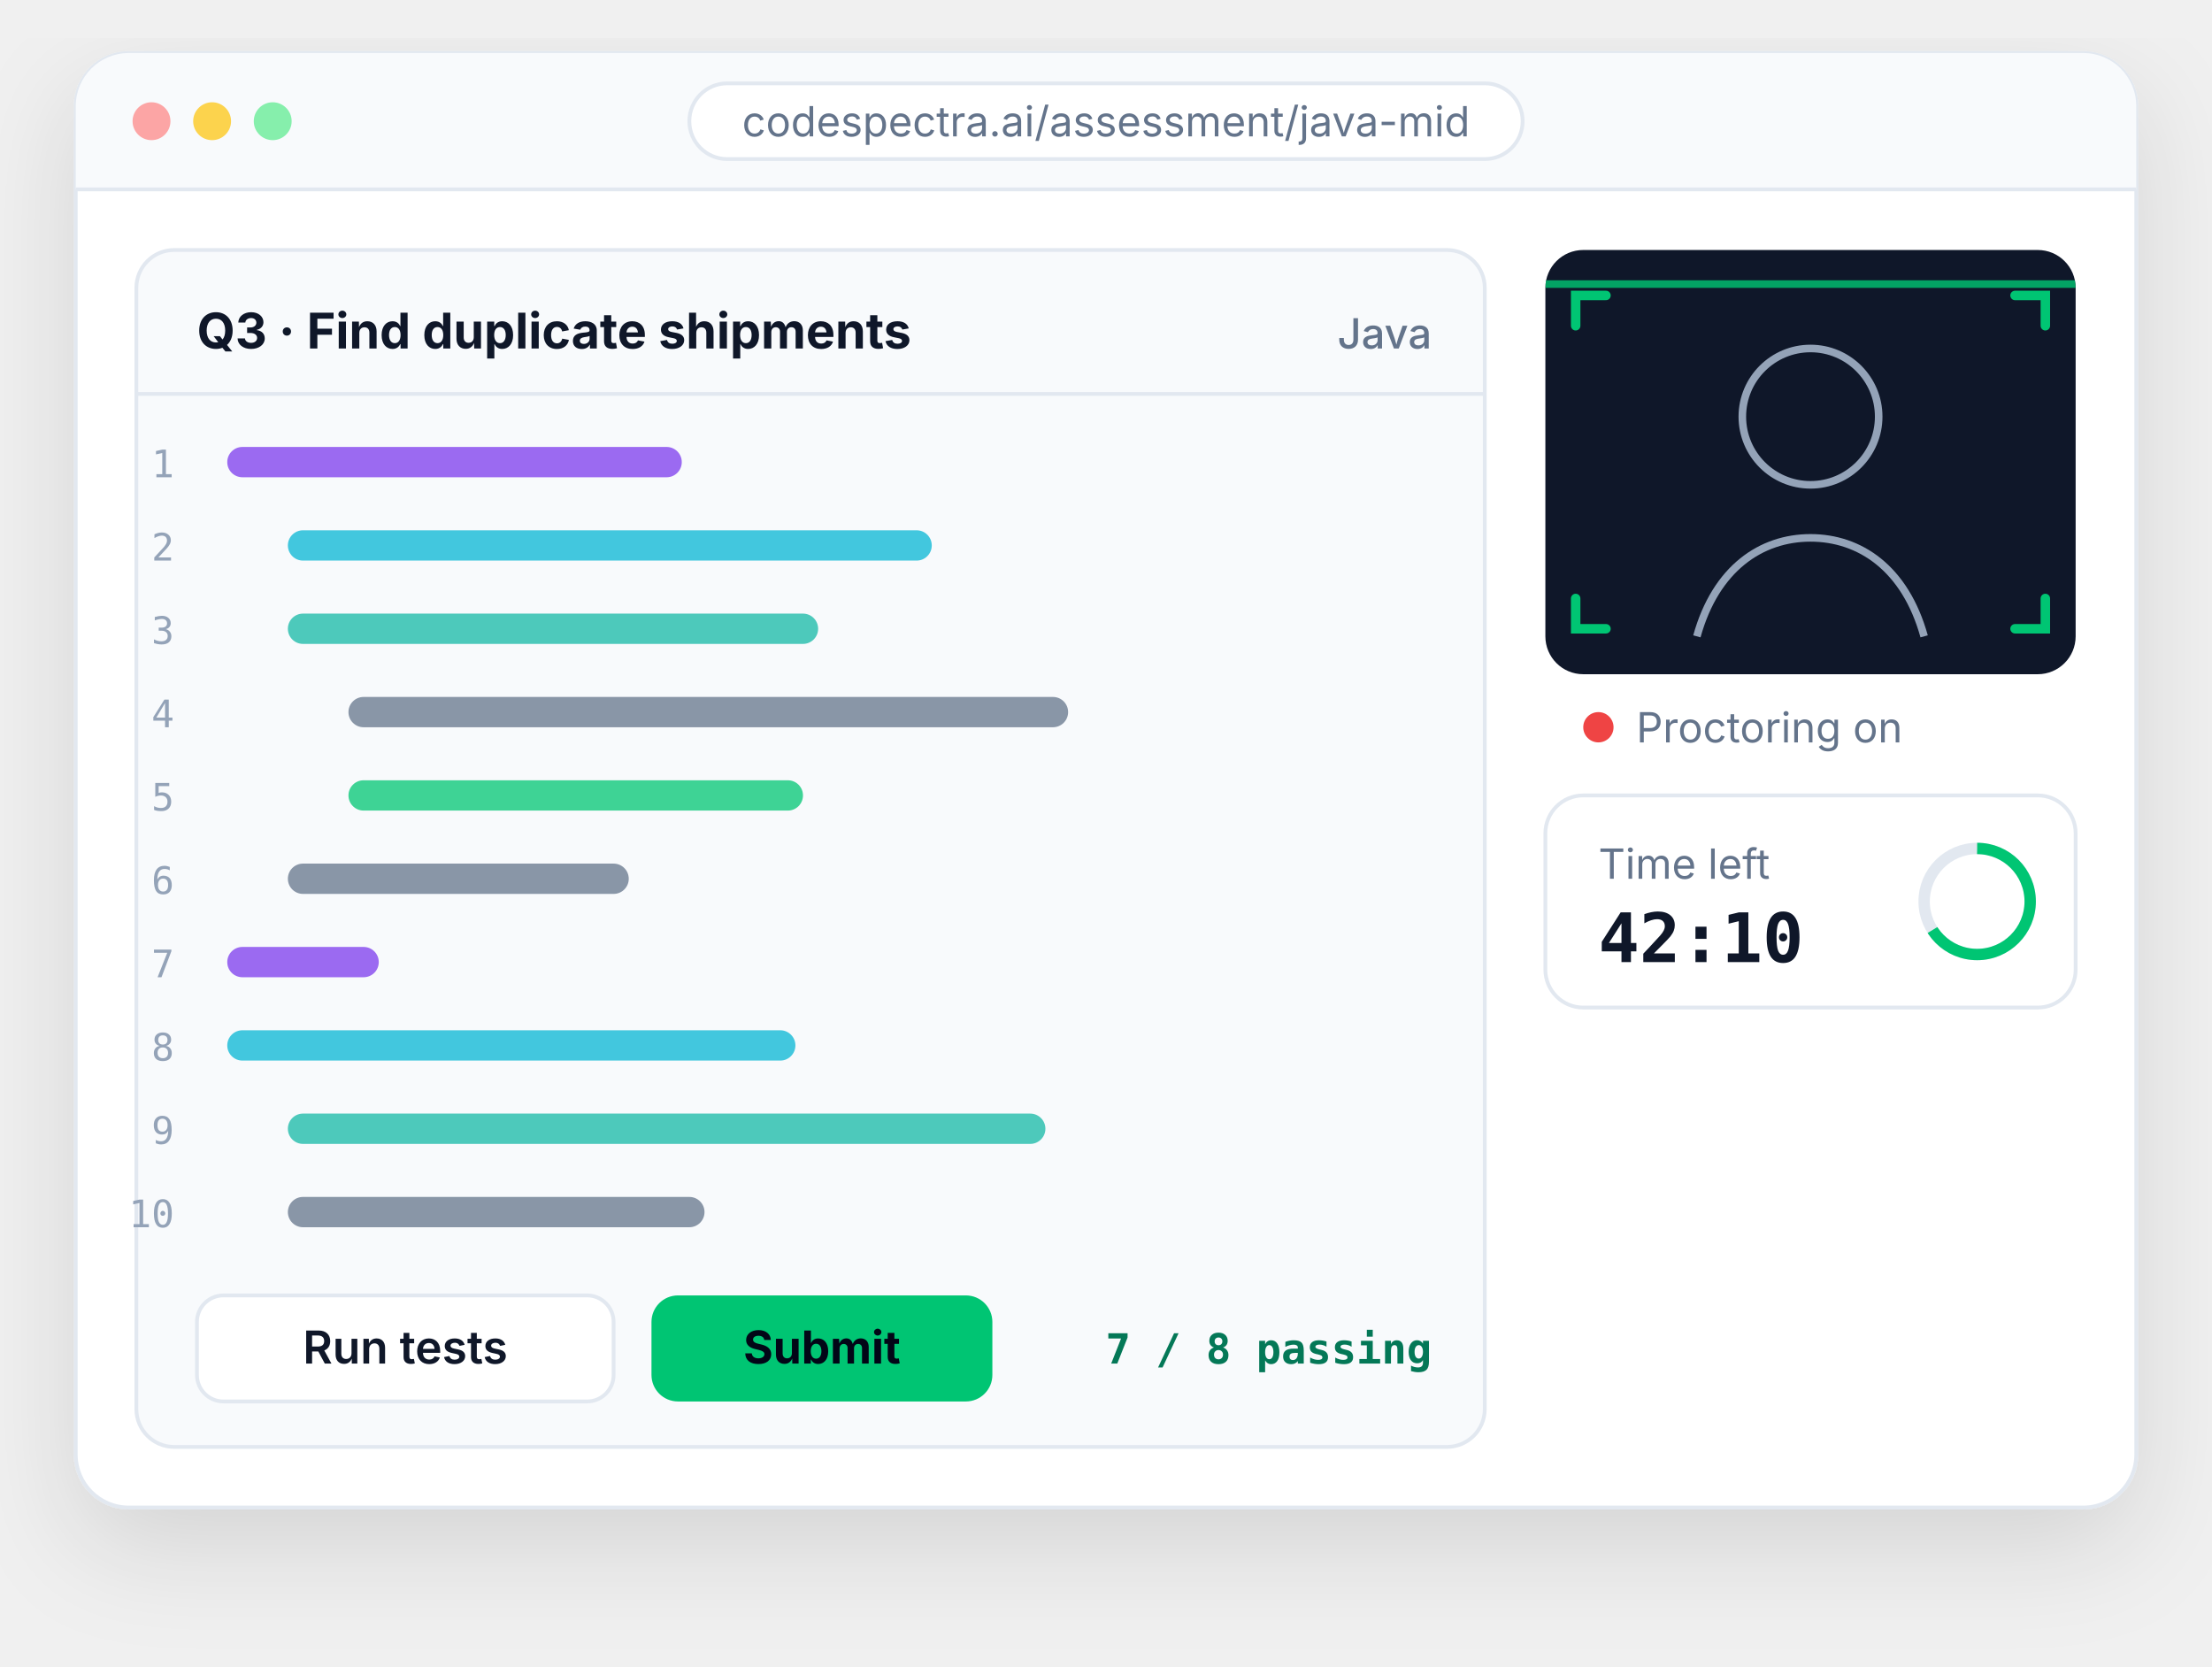
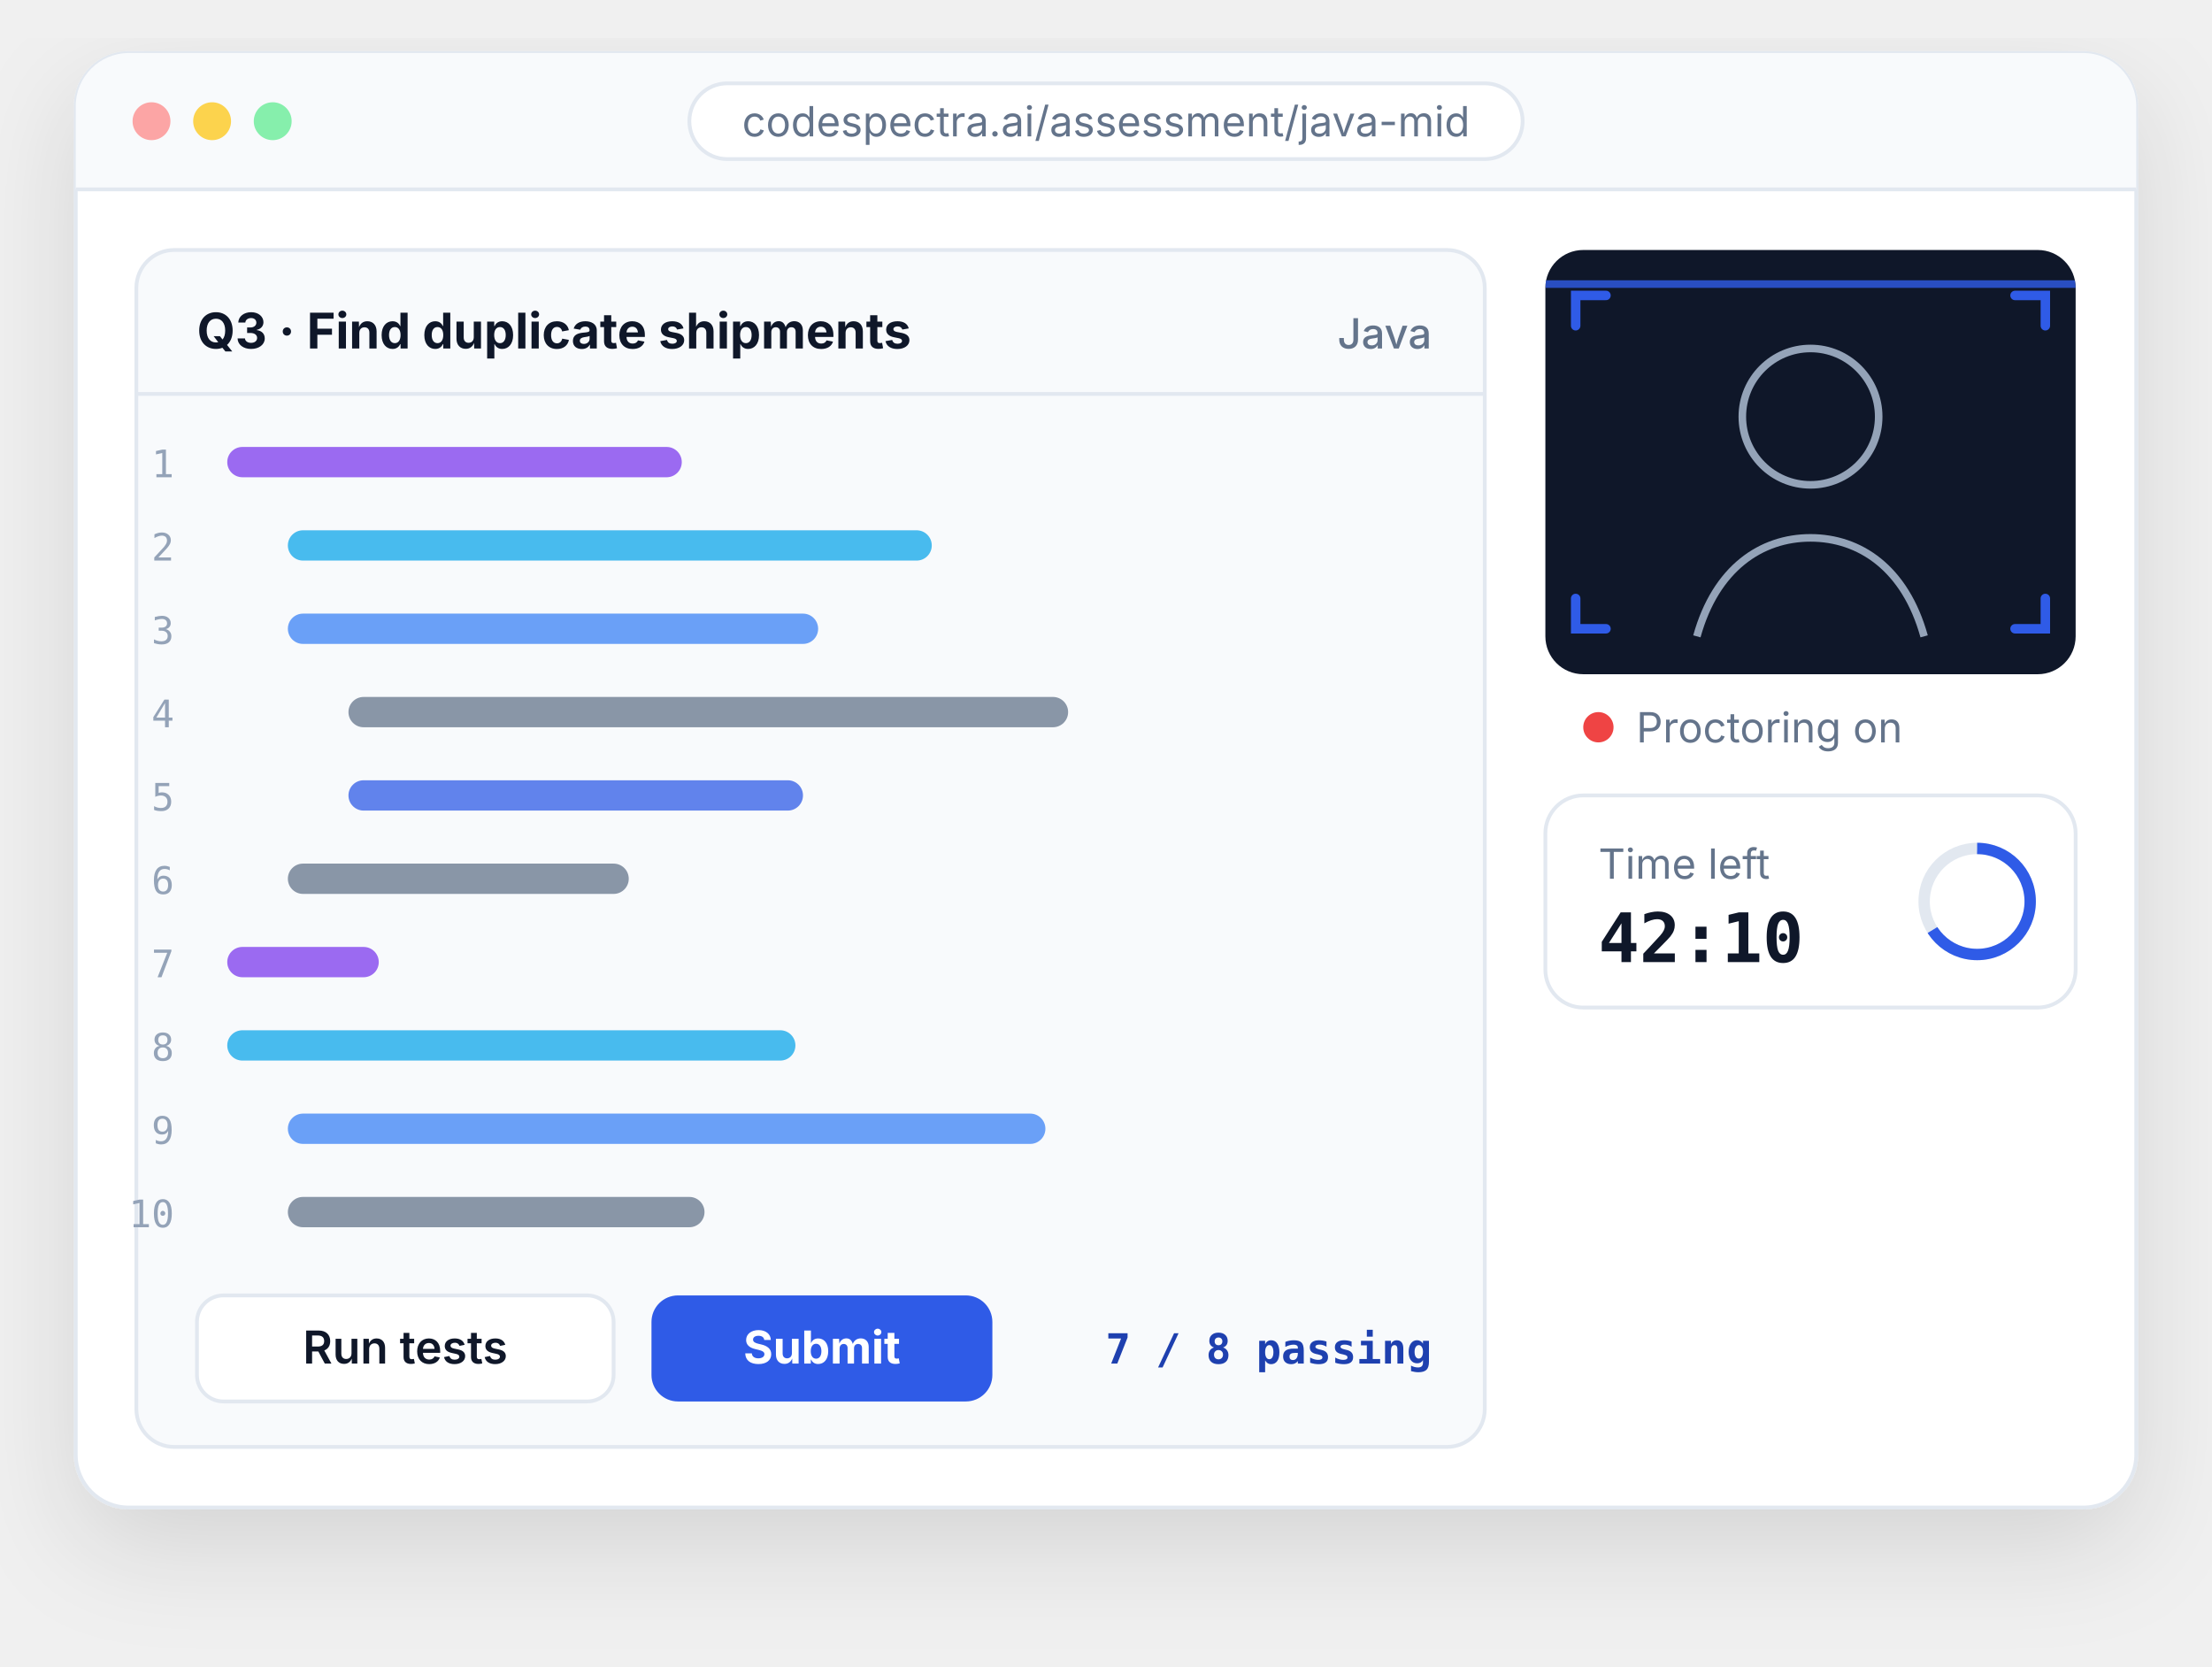
<svg xmlns="http://www.w3.org/2000/svg" viewBox="-12 -6 584 440" fill="none" role="img">
  <defs>
    <linearGradient id="mint" x1="0" y1="1" x2="0" y2="0">
-       <stop offset="0" stop-color="#14b8a6" />
-       <stop offset="1" stop-color="#3ecf8e" />
+       <stop offset="0" stop-color="#3b82f6" />
+       <stop offset="1" stop-color="#5b84ff" />
    </linearGradient>
    <linearGradient id="spec" x1="0" y1="0" x2="1" y2="1">
-       <stop offset="0" stop-color="#2dd4bf" />
-       <stop offset=".5" stop-color="#00c573" />
+       <stop offset="0" stop-color="#1d4ed8" />
+       <stop offset=".5" stop-color="#2f5be7" />
      <stop offset="1" stop-color="#38bdf8" />
    </linearGradient>
    <filter id="sh" x="-8%" y="-8%" width="116%" height="130%">
      <feDropShadow dx="0" dy="10" stdDeviation="14" flood-color="#0f1729" flood-opacity=".12" />
    </filter>
  </defs>
  <style>
  .ty{transform-box:fill-box;transform-origin:0 50%;animation:ty 7s steps(16) infinite}
  @keyframes ty{0%{transform:scaleX(0)}30%,92%{transform:scaleX(1)}100%{transform:scaleX(0)}}
  .scan{animation:scan 2.4s ease-in-out infinite alternate}
  @keyframes scan{from{transform:translateY(0)}to{transform:translateY(96px)}}
  .rec{animation:blink 1.2s steps(2,start) infinite}@keyframes blink{to{visibility:hidden}}
  .toast{opacity:0;animation:toast 7s ease infinite}
  .t2{animation-delay:2.3s}
  @keyframes toast{0%,20%{opacity:0;transform:translateX(20px)}28%,55%{opacity:1;transform:none}63%,100%{opacity:0;transform:translateX(20px)}}
  .hand{transform-origin:478px 82px;animation:spin 60s linear infinite}@keyframes spin{to{transform:rotate(360deg)}}

  @media (prefers-reduced-motion: reduce){*{animation:none!important}.in,.toast,.badge,.row{opacity:1!important;transform:none!important}.gauge{stroke-dashoffset:40!important}}
</style>
  <rect x="8" y="8" width="544" height="384" rx="14" fill="#ffffff" stroke="#e2e8f0" filter="url(#sh)" />
  <path d="M8 22a14 14 0 0 1 14-14h516a14 14 0 0 1 14 14v22H8z" fill="#f8fafc" />
  <line x1="8" y1="44" x2="552" y2="44" stroke="#e2e8f0" />
  <circle cx="28" cy="26" r="5" fill="#fca5a5" />
  <circle cx="44" cy="26" r="5" fill="#fcd34d" />
  <circle cx="60" cy="26" r="5" fill="#86efac" />
  <rect x="170" y="16" width="220" height="20" rx="10" fill="#ffffff" stroke="#e2e8f0" />
  <text x="280" y="30" text-anchor="middle" font-family="ui-sans-serif,system-ui,-apple-system,Segoe UI,sans-serif" font-size="11" fill="#64748b">codespectra.ai/assessment/java-mid</text>
  <rect x="24" y="60" width="356" height="316" rx="10" fill="#f8fafc" stroke="#e2e8f0" />
  <text x="40" y="86" text-anchor="start" font-family="ui-sans-serif,system-ui,-apple-system,Segoe UI,sans-serif" font-size="13" font-weight="700" fill="#0f1729">Q3 · Find duplicate shipments</text>
  <text x="366" y="86" text-anchor="end" font-family="ui-sans-serif,system-ui,-apple-system,Segoe UI,sans-serif" font-size="11" font-weight="500" fill="#64748b">Java</text>
  <line x1="24" y1="98" x2="380" y2="98" stroke="#e2e8f0" />
  <text x="34" y="120" text-anchor="end" font-family="ui-monospace,SFMono-Regular,Menlo,monospace" font-size="10" font-weight="400" fill="#94a3b8">1</text>
  <rect class="ty" style="animation-delay:0.0s" x="48" y="112" width="120" height="8" rx="4" fill="#7c3aed" opacity=".75" />
  <text x="34" y="142" text-anchor="end" font-family="ui-monospace,SFMono-Regular,Menlo,monospace" font-size="10" font-weight="400" fill="#94a3b8">2</text>
-   <rect class="ty" style="animation-delay:0.3s" x="64" y="134" width="170" height="8" rx="4" fill="#06b6d4" opacity=".75" />
+   <rect class="ty" style="animation-delay:0.3s" x="64" y="134" width="170" height="8" rx="4" fill="#0ea5e9" opacity=".75" />
  <text x="34" y="164" text-anchor="end" font-family="ui-monospace,SFMono-Regular,Menlo,monospace" font-size="10" font-weight="400" fill="#94a3b8">3</text>
-   <rect class="ty" style="animation-delay:0.6s" x="64" y="156" width="140" height="8" rx="4" fill="#14b8a6" opacity=".75" />
+   <rect class="ty" style="animation-delay:0.6s" x="64" y="156" width="140" height="8" rx="4" fill="#3b82f6" opacity=".75" />
  <text x="34" y="186" text-anchor="end" font-family="ui-monospace,SFMono-Regular,Menlo,monospace" font-size="10" font-weight="400" fill="#94a3b8">4</text>
  <rect class="ty" style="animation-delay:0.9s" x="80" y="178" width="190" height="8" rx="4" fill="#64748b" opacity=".75" />
  <text x="34" y="208" text-anchor="end" font-family="ui-monospace,SFMono-Regular,Menlo,monospace" font-size="10" font-weight="400" fill="#94a3b8">5</text>
-   <rect class="ty" style="animation-delay:1.2s" x="80" y="200" width="120" height="8" rx="4" fill="#00c573" opacity=".75" />
+   <rect class="ty" style="animation-delay:1.2s" x="80" y="200" width="120" height="8" rx="4" fill="#2f5be7" opacity=".75" />
  <text x="34" y="230" text-anchor="end" font-family="ui-monospace,SFMono-Regular,Menlo,monospace" font-size="10" font-weight="400" fill="#94a3b8">6</text>
  <rect class="ty" style="animation-delay:1.5s" x="64" y="222" width="90" height="8" rx="4" fill="#64748b" opacity=".75" />
  <text x="34" y="252" text-anchor="end" font-family="ui-monospace,SFMono-Regular,Menlo,monospace" font-size="10" font-weight="400" fill="#94a3b8">7</text>
  <rect class="ty" style="animation-delay:1.8s" x="48" y="244" width="40" height="8" rx="4" fill="#7c3aed" opacity=".75" />
  <text x="34" y="274" text-anchor="end" font-family="ui-monospace,SFMono-Regular,Menlo,monospace" font-size="10" font-weight="400" fill="#94a3b8">8</text>
-   <rect class="ty" style="animation-delay:2.1s" x="48" y="266" width="150" height="8" rx="4" fill="#06b6d4" opacity=".75" />
+   <rect class="ty" style="animation-delay:2.1s" x="48" y="266" width="150" height="8" rx="4" fill="#0ea5e9" opacity=".75" />
  <text x="34" y="296" text-anchor="end" font-family="ui-monospace,SFMono-Regular,Menlo,monospace" font-size="10" font-weight="400" fill="#94a3b8">9</text>
-   <rect class="ty" style="animation-delay:2.4s" x="64" y="288" width="200" height="8" rx="4" fill="#14b8a6" opacity=".75" />
+   <rect class="ty" style="animation-delay:2.4s" x="64" y="288" width="200" height="8" rx="4" fill="#3b82f6" opacity=".75" />
  <text x="34" y="318" text-anchor="end" font-family="ui-monospace,SFMono-Regular,Menlo,monospace" font-size="10" font-weight="400" fill="#94a3b8">10</text>
  <rect class="ty" style="animation-delay:2.7s" x="64" y="310" width="110" height="8" rx="4" fill="#64748b" opacity=".75" />
  <rect x="40" y="336" width="110" height="28" rx="7" fill="#fff" stroke="#e2e8f0" />
  <text x="95" y="354" text-anchor="middle" font-family="ui-sans-serif,system-ui,-apple-system,Segoe UI,sans-serif" font-size="12" font-weight="600" fill="#0f1729">Run tests</text>
-   <rect x="160" y="336" width="90" height="28" rx="7" fill="#00c573" />
-   <text x="205" y="354" text-anchor="middle" font-family="ui-sans-serif,system-ui,-apple-system,Segoe UI,sans-serif" font-size="12" font-weight="700" fill="#020617">Submit</text>
-   <text x="366" y="354" text-anchor="end" font-family="ui-monospace,SFMono-Regular,Menlo,monospace" font-size="11" font-weight="600" fill="#047857">7 / 8 passing</text>
+   <rect x="160" y="336" width="90" height="28" rx="7" fill="#2f5be7" />
+   <text x="205" y="354" text-anchor="middle" font-family="ui-sans-serif,system-ui,-apple-system,Segoe UI,sans-serif" font-size="12" font-weight="700" fill="#fff">Submit</text>
+   <text x="366" y="354" text-anchor="end" font-family="ui-monospace,SFMono-Regular,Menlo,monospace" font-size="11" font-weight="600" fill="#1e40af">7 / 8 passing</text>
  <rect x="396" y="60" width="140" height="112" rx="10" fill="#0f1729" />
  <circle cx="466" cy="104" r="18" stroke="#94a3b8" stroke-width="2" />
  <path d="M436 162c5-18 17-26 30-26s25 8 30 26" stroke="#94a3b8" stroke-width="2" />
-   <path d="M412 72h-8v8M520 72h8v8M412 160h-8v-8M520 160h8v-8" stroke="#00c573" stroke-width="2.5" stroke-linecap="round" />
+   <path d="M412 72h-8v8M520 72h8v8M412 160h-8v-8M520 160h8v-8" stroke="#2f5be7" stroke-width="2.5" stroke-linecap="round" />
  <clipPath id="cam">
    <rect x="396" y="60" width="140" height="112" rx="10" />
  </clipPath>
  <g clip-path="url(#cam)">
-     <rect class="scan" x="396" y="68" width="140" height="2" fill="#00c573" opacity=".8" />
+     <rect class="scan" x="396" y="68" width="140" height="2" fill="#2f5be7" opacity=".8" />
  </g>
  <circle class="rec" cx="410" cy="186" r="4" fill="#ef4444" />
  <text x="420" y="190" text-anchor="start" font-family="ui-sans-serif,system-ui,-apple-system,Segoe UI,sans-serif" font-size="11" font-weight="400" fill="#64748b">Proctoring on</text>
  <rect x="396" y="204" width="140" height="56" rx="10" fill="#fff" stroke="#e2e8f0" />
  <text x="410" y="226" text-anchor="start" font-family="ui-sans-serif,system-ui,-apple-system,Segoe UI,sans-serif" font-size="11" font-weight="400" fill="#64748b">Time left</text>
  <text x="410" y="248" text-anchor="start" font-family="ui-monospace,SFMono-Regular,Menlo,monospace" font-size="18" font-weight="700" fill="#0f1729">42:10</text>
  <circle cx="510" cy="232" r="14" stroke="#e2e8f0" stroke-width="3" />
-   <circle cx="510" cy="232" r="14" stroke="#00c573" stroke-width="3" stroke-dasharray="88" stroke-dashoffset="30" transform="rotate(-90 510 232)" />
+   <circle cx="510" cy="232" r="14" stroke="#2f5be7" stroke-width="3" stroke-dasharray="88" stroke-dashoffset="30" transform="rotate(-90 510 232)" />
  <g class="toast">
    <rect x="396" y="276" width="140" height="40" rx="9" fill="#fff7ed" stroke="#fdba74" />
    <circle cx="412" cy="296" r="4" fill="#f59e0b" />
    <text x="422" y="293" text-anchor="start" font-family="ui-sans-serif,system-ui,-apple-system,Segoe UI,sans-serif" font-size="11" font-weight="600" fill="#0f1729">Tab switch logged</text>
    <text x="422" y="307" text-anchor="start" font-family="ui-sans-serif,system-ui,-apple-system,Segoe UI,sans-serif" font-size="10" font-weight="400" fill="#64748b">at 14:22</text>
  </g>
  <g class="toast t2">
-     <rect x="396" y="324" width="140" height="40" rx="9" fill="#ecfdf5" stroke="#6ee7b7" />
-     <circle cx="412" cy="344" r="4" fill="#00c573" />
+     <rect x="396" y="324" width="140" height="40" rx="9" fill="#eff4ff" stroke="#a5bdff" />
+     <circle cx="412" cy="344" r="4" fill="#2f5be7" />
    <text x="422" y="341" text-anchor="start" font-family="ui-sans-serif,system-ui,-apple-system,Segoe UI,sans-serif" font-size="11" font-weight="600" fill="#0f1729">Face matched to ID</text>
    <text x="422" y="355" text-anchor="start" font-family="ui-sans-serif,system-ui,-apple-system,Segoe UI,sans-serif" font-size="10" font-weight="400" fill="#64748b">snapshot 6 of 12</text>
  </g>
</svg>
